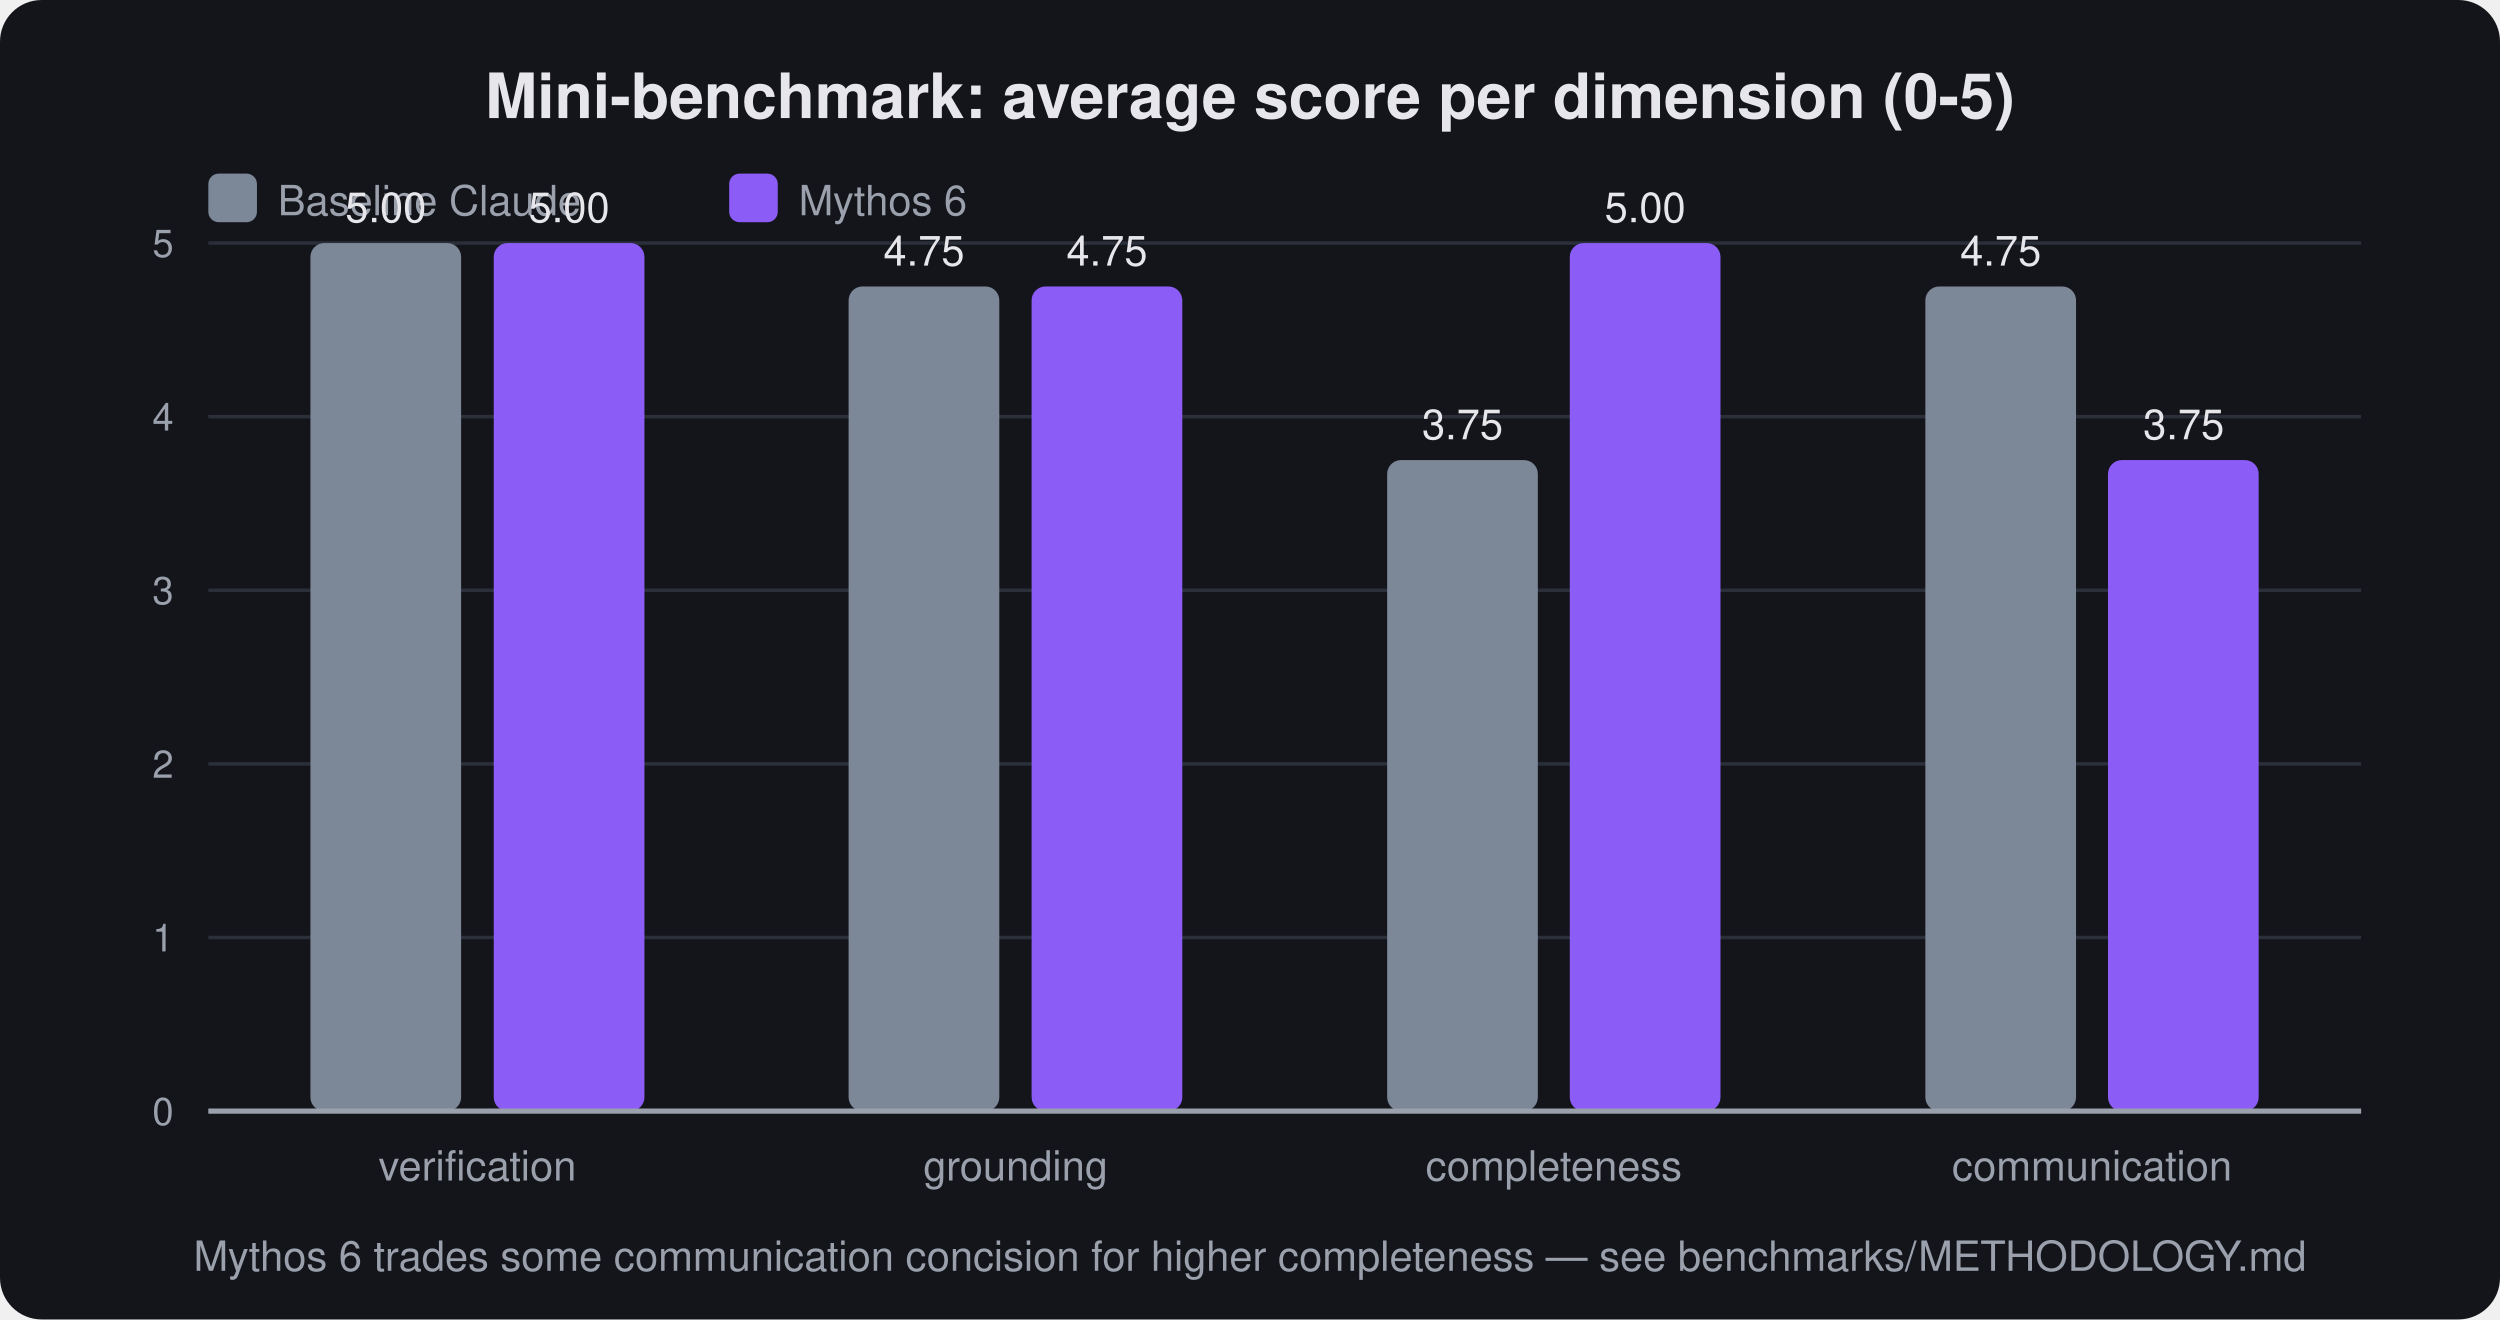
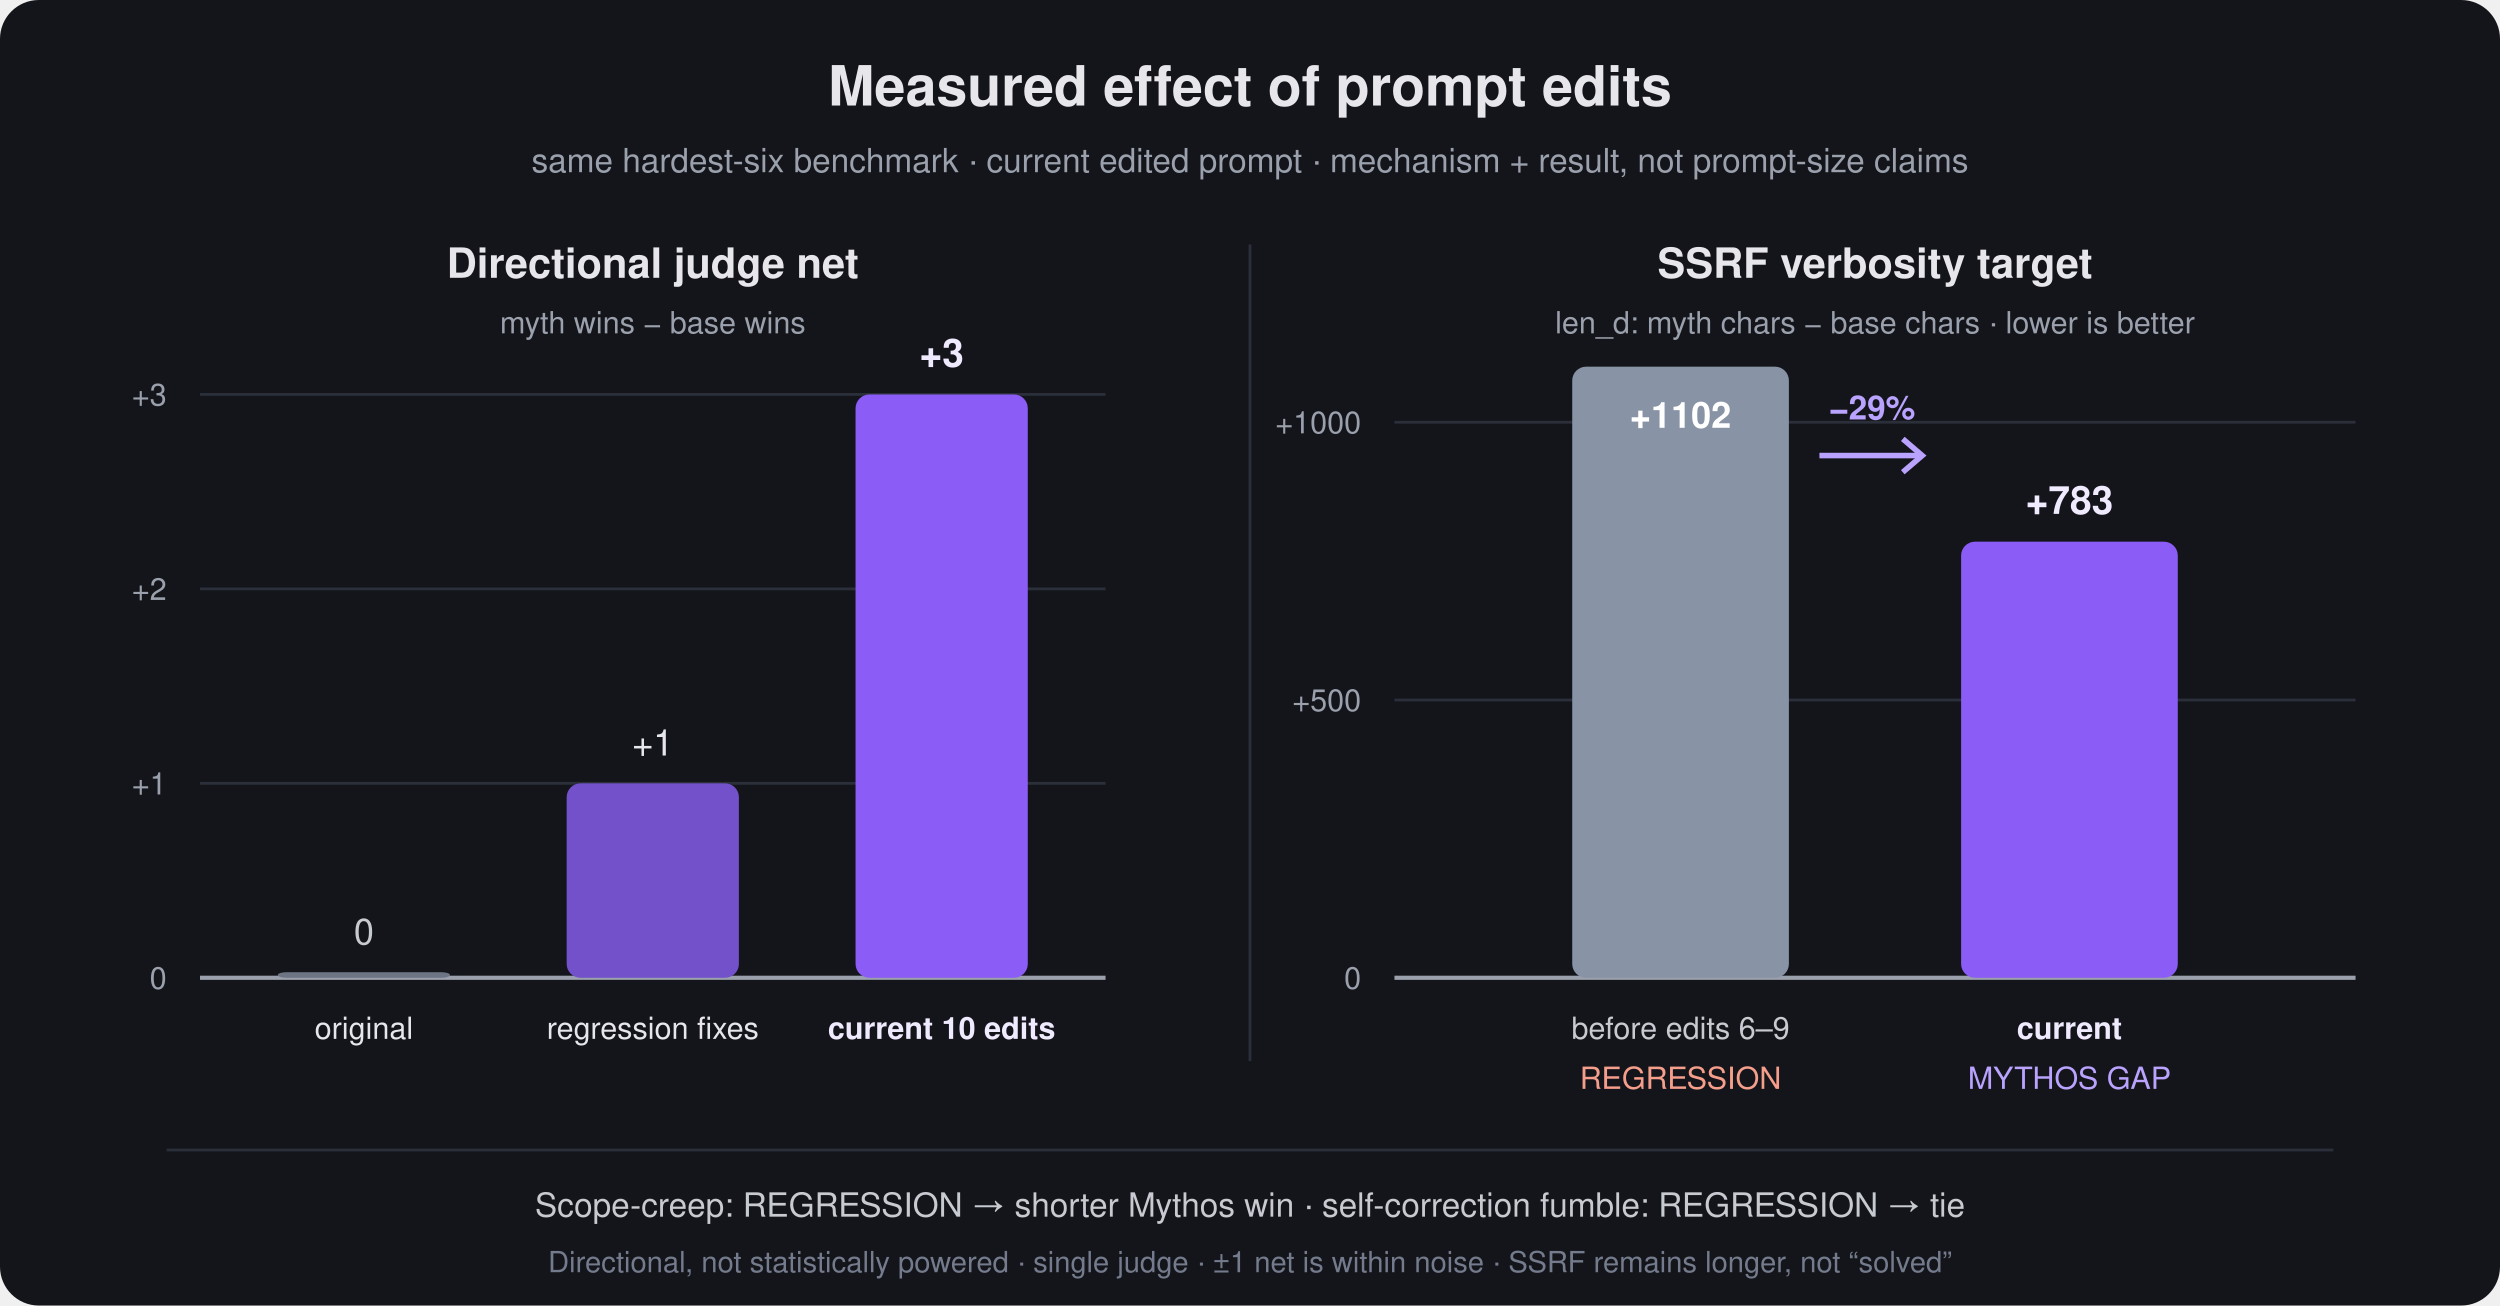
- <svg xmlns="http://www.w3.org/2000/svg" width="720" height="380" viewBox="0 0 720 380" font-family="Helvetica,Arial,sans-serif">
-   <rect width="720" height="380" fill="#14151a" rx="12" />
-   <text x="360.0" y="34" fill="#e6e6eb" font-size="18" font-weight="700" text-anchor="middle">Mini-benchmark: average score per dimension (0-5)</text>
-   <rect x="60" y="50" width="14" height="14" rx="3" fill="#7c8798" />
-   <text x="80" y="62" fill="#9aa0ac" font-size="12">Baseline Claude</text>
-   <rect x="210" y="50" width="14" height="14" rx="3" fill="#8b5cf6" />
-   <text x="230" y="62" fill="#9aa0ac" font-size="12">Mythos 6</text>
-   <line x1="60" y1="320.0" x2="680" y2="320.0" stroke="#2a2f3a" stroke-width="1" />
-   <text x="50" y="324.0" fill="#9aa0ac" font-size="11" text-anchor="end">0</text>
-   <line x1="60" y1="270.0" x2="680" y2="270.0" stroke="#2a2f3a" stroke-width="1" />
-   <text x="50" y="274.0" fill="#9aa0ac" font-size="11" text-anchor="end">1</text>
-   <line x1="60" y1="220.0" x2="680" y2="220.0" stroke="#2a2f3a" stroke-width="1" />
-   <text x="50" y="224.0" fill="#9aa0ac" font-size="11" text-anchor="end">2</text>
-   <line x1="60" y1="170.0" x2="680" y2="170.0" stroke="#2a2f3a" stroke-width="1" />
-   <text x="50" y="174.0" fill="#9aa0ac" font-size="11" text-anchor="end">3</text>
-   <line x1="60" y1="120.0" x2="680" y2="120.0" stroke="#2a2f3a" stroke-width="1" />
-   <text x="50" y="124.0" fill="#9aa0ac" font-size="11" text-anchor="end">4</text>
-   <line x1="60" y1="70.0" x2="680" y2="70.0" stroke="#2a2f3a" stroke-width="1" />
-   <text x="50" y="74.0" fill="#9aa0ac" font-size="11" text-anchor="end">5</text>
-   <rect x="89.4" y="70.0" width="43.4" height="250.0" rx="4" fill="#7c8798" />
-   <rect x="142.2" y="70.0" width="43.4" height="250.0" rx="4" fill="#8b5cf6" />
-   <text x="111.1" y="64.0" fill="#e6e6eb" font-size="12" text-anchor="middle">5.00</text>
-   <text x="163.9" y="64.0" fill="#e6e6eb" font-size="12" text-anchor="middle">5.00</text>
-   <text x="137.5" y="340.0" fill="#9aa0ac" font-size="12" text-anchor="middle">verification</text>
-   <rect x="244.4" y="82.5" width="43.4" height="237.5" rx="4" fill="#7c8798" />
-   <rect x="297.1" y="82.5" width="43.4" height="237.5" rx="4" fill="#8b5cf6" />
-   <text x="266.1" y="76.5" fill="#e6e6eb" font-size="12" text-anchor="middle">4.75</text>
-   <text x="318.8" y="76.5" fill="#e6e6eb" font-size="12" text-anchor="middle">4.75</text>
-   <text x="292.5" y="340.0" fill="#9aa0ac" font-size="12" text-anchor="middle">grounding</text>
-   <rect x="399.5" y="132.5" width="43.4" height="187.5" rx="4" fill="#7c8798" />
-   <rect x="452.1" y="70.0" width="43.4" height="250.0" rx="4" fill="#8b5cf6" />
-   <text x="421.2" y="126.5" fill="#e6e6eb" font-size="12" text-anchor="middle">3.75</text>
-   <text x="473.8" y="64.0" fill="#e6e6eb" font-size="12" text-anchor="middle">5.00</text>
-   <text x="447.5" y="340.0" fill="#9aa0ac" font-size="12" text-anchor="middle">completeness</text>
-   <rect x="554.5" y="82.5" width="43.4" height="237.5" rx="4" fill="#7c8798" />
-   <rect x="607.1" y="132.5" width="43.4" height="187.5" rx="4" fill="#8b5cf6" />
-   <text x="576.2" y="76.5" fill="#e6e6eb" font-size="12" text-anchor="middle">4.75</text>
-   <text x="628.9" y="126.5" fill="#e6e6eb" font-size="12" text-anchor="middle">3.75</text>
-   <text x="602.5" y="340.0" fill="#9aa0ac" font-size="12" text-anchor="middle">communication</text>
-   <line x1="60" y1="320.0" x2="680" y2="320.0" stroke="#9aa0ac" stroke-width="1.5" />
-   <text x="360.0" y="366" fill="#9aa0ac" font-size="12" text-anchor="middle">Mythos 6 trades some communication concision for higher completeness — see benchmarks/METHODOLOGY.md</text>
+ <svg xmlns="http://www.w3.org/2000/svg" width="900" height="470" viewBox="0 0 900 470" font-family="Helvetica,Arial,sans-serif" role="img" aria-labelledby="title desc">
+   <rect width="900" height="470" rx="14" fill="#14151a" />
+   <text x="450" y="38" fill="#e6e6eb" font-size="20" font-weight="700" text-anchor="middle">Measured effect of prompt edits</text>
+   <text x="450" y="62" fill="#9aa0ac" font-size="12" text-anchor="middle">same hardest-six benchmark · current edited prompt · mechanism + result, not prompt-size claims</text>
+   <line x1="450" y1="88" x2="450" y2="382" stroke="#2a2f3a" />
+   <text x="235" y="100" fill="#e6e6eb" font-size="15" font-weight="700" text-anchor="middle">Directional judge net</text>
+   <text x="235" y="120" fill="#9aa0ac" font-size="11" text-anchor="middle">myth wins − base wins</text>
+   <line x1="72" y1="352" x2="398" y2="352" stroke="#9aa0ac" stroke-width="1.5" />
+   <line x1="72" y1="282" x2="398" y2="282" stroke="#2a2f3a" />
+   <line x1="72" y1="212" x2="398" y2="212" stroke="#2a2f3a" />
+   <line x1="72" y1="142" x2="398" y2="142" stroke="#2a2f3a" />
+   <text x="60" y="356" fill="#9aa0ac" font-size="11" text-anchor="end">0</text>
+   <text x="60" y="286" fill="#9aa0ac" font-size="11" text-anchor="end">+1</text>
+   <text x="60" y="216" fill="#9aa0ac" font-size="11" text-anchor="end">+2</text>
+   <text x="60" y="146" fill="#9aa0ac" font-size="11" text-anchor="end">+3</text>
+   <rect x="100" y="350" width="62" height="2" rx="3" fill="#6d7584" />
+   <text x="131" y="340" fill="#c7cad1" font-size="13" text-anchor="middle">0</text>
+   <text x="131" y="374" fill="#e6e6eb" font-size="11" text-anchor="middle">original</text>
+   <rect x="204" y="282" width="62" height="70" rx="5" fill="#7251cb" />
+   <text x="235" y="272" fill="#e6e6eb" font-size="13" text-anchor="middle">+1</text>
+   <text x="235" y="374" fill="#e6e6eb" font-size="11" text-anchor="middle">regression fixes</text>
+   <rect x="308" y="142" width="62" height="210" rx="5" fill="#8b5cf6" />
+   <text x="339" y="132" fill="#f0eaff" font-size="14" font-weight="700" text-anchor="middle">+3</text>
+   <text x="339" y="374" fill="#f0eaff" font-size="11" font-weight="700" text-anchor="middle">current 10 edits</text>
+   <text x="675" y="100" fill="#e6e6eb" font-size="15" font-weight="700" text-anchor="middle">SSRF verbosity target</text>
+   <text x="675" y="120" fill="#9aa0ac" font-size="11" text-anchor="middle">len_d: myth chars − base chars · lower is better</text>
+   <line x1="502" y1="352" x2="848" y2="352" stroke="#9aa0ac" stroke-width="1.5" />
+   <line x1="502" y1="252" x2="848" y2="252" stroke="#2a2f3a" />
+   <line x1="502" y1="152" x2="848" y2="152" stroke="#2a2f3a" />
+   <text x="490" y="356" fill="#9aa0ac" font-size="11" text-anchor="end">0</text>
+   <text x="490" y="256" fill="#9aa0ac" font-size="11" text-anchor="end">+500</text>
+   <text x="490" y="156" fill="#9aa0ac" font-size="11" text-anchor="end">+1000</text>
+   <rect x="566" y="132" width="78" height="220" rx="5" fill="#8893a6" />
+   <text x="605" y="154" fill="#ffffff" font-size="13" font-weight="700" text-anchor="middle">+1102</text>
+   <text x="605" y="374" fill="#c7cad1" font-size="11" text-anchor="middle">before edits 6–9</text>
+   <text x="605" y="392" fill="#f59e8b" font-size="11" text-anchor="middle">REGRESSION</text>
+   <rect x="706" y="195" width="78" height="157" rx="5" fill="#8b5cf6" />
+   <text x="745" y="185" fill="#f0eaff" font-size="14" font-weight="700" text-anchor="middle">+783</text>
+   <text x="745" y="374" fill="#f0eaff" font-size="11" font-weight="700" text-anchor="middle">current</text>
+   <text x="745" y="392" fill="#b9a3ff" font-size="11" text-anchor="middle">MYTHOS GAP</text>
+   <path d="M655 164 L692 164" stroke="#b9a3ff" stroke-width="2" />
+   <path d="M685 158 L692 164 L685 170" fill="none" stroke="#b9a3ff" stroke-width="2" />
+   <text x="674" y="151" fill="#b9a3ff" font-size="12" font-weight="700" text-anchor="middle">−29%</text>
+   <line x1="60" y1="414" x2="840" y2="414" stroke="#2a2f3a" />
+   <text x="450" y="438" fill="#c7cad1" font-size="12" text-anchor="middle">Scope-creep: REGRESSION → shorter Mythos win · self-correction fumble: REGRESSION → tie</text>
+   <text x="450" y="458" fill="#737b8c" font-size="10.5" text-anchor="middle">Directional, not statistically powered · single judge · ±1 net is within noise · SSRF remains longer, not “solved”</text>
</svg>
